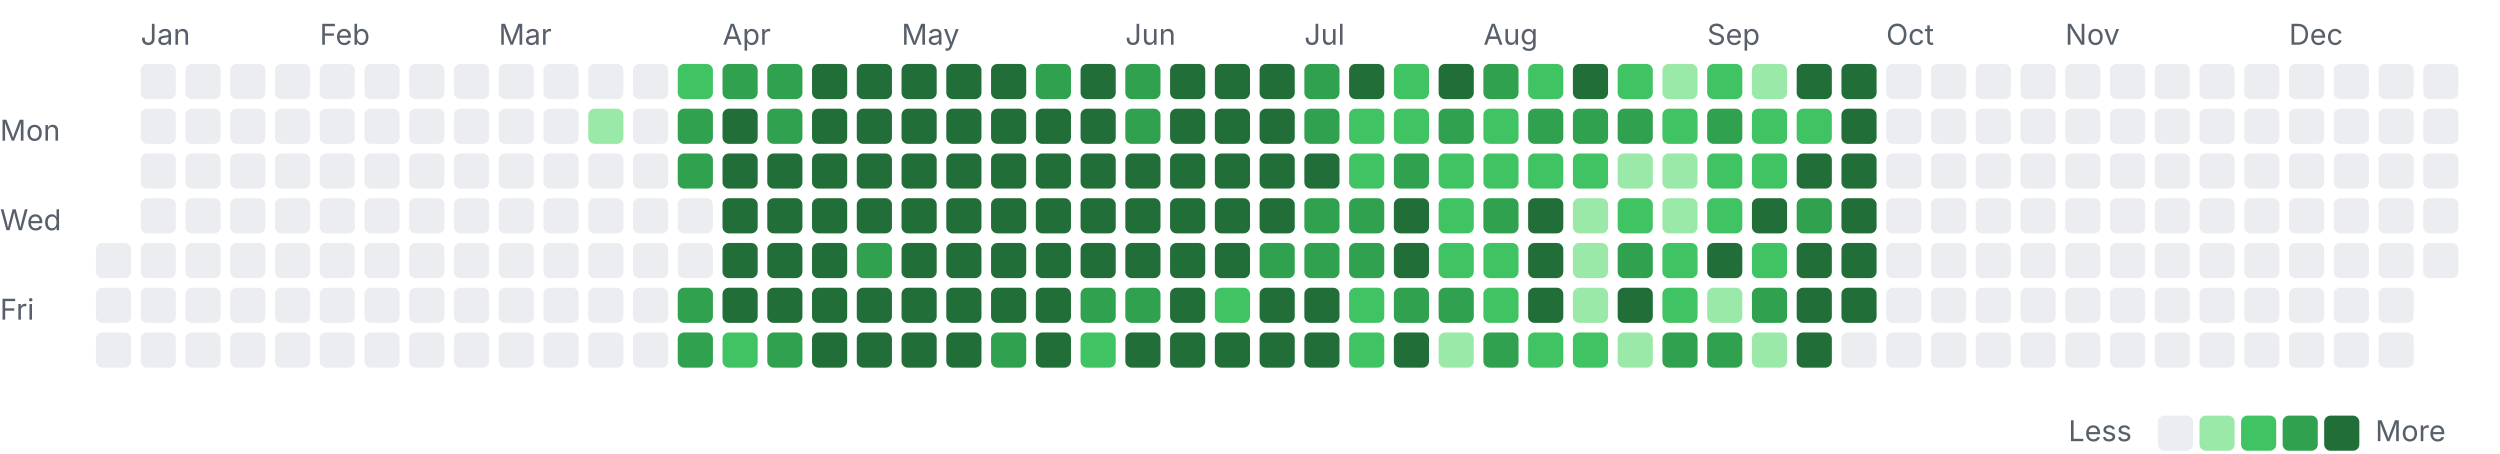
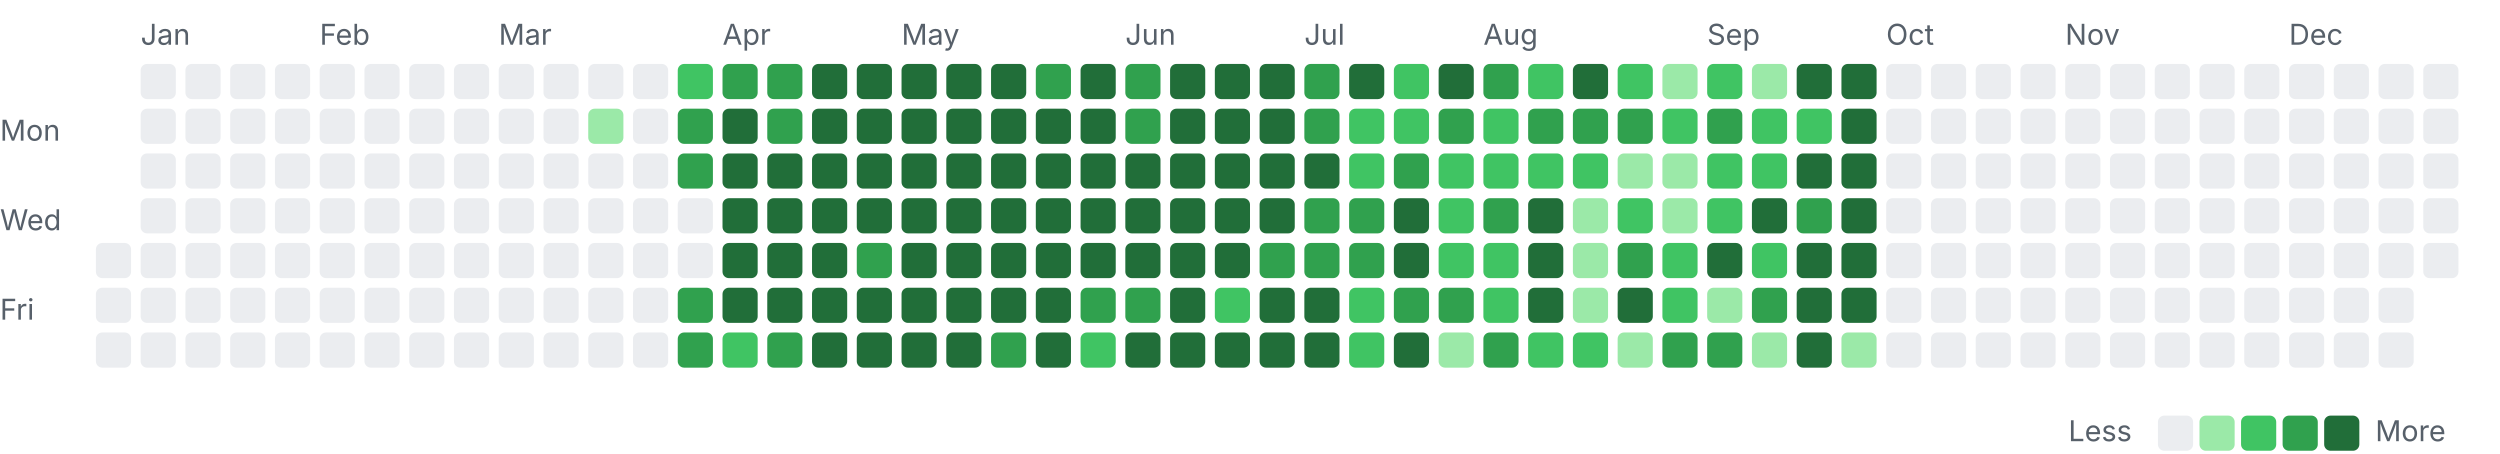
<svg xmlns="http://www.w3.org/2000/svg" width="782" height="142" viewBox="0 0 782 142">
  <style>.l0{fill:#ebedf0}.l1{fill:#9be9a8}.l2{fill:#40c463}.l3{fill:#30a14e}.l4{fill:#216e39} .lbl{fill:#57606a;font:9px -apple-system,Segoe UI,sans-serif}@media(prefers-color-scheme:dark){.l0{fill:#161b22}.l1{fill:#0e4429}.l2{fill:#006d32}.l3{fill:#26a641}.l4{fill:#39d353} .lbl{fill:#8b949e}}</style>
  <text class="lbl" x="44" y="14">Jan</text>
  <text class="lbl" x="100" y="14">Feb</text>
  <text class="lbl" x="156" y="14">Mar</text>
  <text class="lbl" x="226" y="14">Apr</text>
  <text class="lbl" x="282" y="14">May</text>
  <text class="lbl" x="352" y="14">Jun</text>
  <text class="lbl" x="408" y="14">Jul</text>
  <text class="lbl" x="464" y="14">Aug</text>
  <text class="lbl" x="534" y="14">Sep</text>
  <text class="lbl" x="590" y="14">Oct</text>
  <text class="lbl" x="646" y="14">Nov</text>
  <text class="lbl" x="716" y="14">Dec</text>
  <text class="lbl" x="0" y="44">Mon</text>
  <text class="lbl" x="0" y="72">Wed</text>
  <text class="lbl" x="0" y="100">Fri</text>
  <rect class="l0" x="30" y="76" width="11" height="11" rx="2" />
  <rect class="l0" x="30" y="90" width="11" height="11" rx="2" />
  <rect class="l0" x="30" y="104" width="11" height="11" rx="2" />
  <rect class="l0" x="44" y="20" width="11" height="11" rx="2" />
  <rect class="l0" x="44" y="34" width="11" height="11" rx="2" />
  <rect class="l0" x="44" y="48" width="11" height="11" rx="2" />
  <rect class="l0" x="44" y="62" width="11" height="11" rx="2" />
  <rect class="l0" x="44" y="76" width="11" height="11" rx="2" />
  <rect class="l0" x="44" y="90" width="11" height="11" rx="2" />
  <rect class="l0" x="44" y="104" width="11" height="11" rx="2" />
  <rect class="l0" x="58" y="20" width="11" height="11" rx="2" />
  <rect class="l0" x="58" y="34" width="11" height="11" rx="2" />
  <rect class="l0" x="58" y="48" width="11" height="11" rx="2" />
  <rect class="l0" x="58" y="62" width="11" height="11" rx="2" />
  <rect class="l0" x="58" y="76" width="11" height="11" rx="2" />
  <rect class="l0" x="58" y="90" width="11" height="11" rx="2" />
  <rect class="l0" x="58" y="104" width="11" height="11" rx="2" />
  <rect class="l0" x="72" y="20" width="11" height="11" rx="2" />
  <rect class="l0" x="72" y="34" width="11" height="11" rx="2" />
  <rect class="l0" x="72" y="48" width="11" height="11" rx="2" />
  <rect class="l0" x="72" y="62" width="11" height="11" rx="2" />
  <rect class="l0" x="72" y="76" width="11" height="11" rx="2" />
  <rect class="l0" x="72" y="90" width="11" height="11" rx="2" />
  <rect class="l0" x="72" y="104" width="11" height="11" rx="2" />
  <rect class="l0" x="86" y="20" width="11" height="11" rx="2" />
  <rect class="l0" x="86" y="34" width="11" height="11" rx="2" />
  <rect class="l0" x="86" y="48" width="11" height="11" rx="2" />
  <rect class="l0" x="86" y="62" width="11" height="11" rx="2" />
  <rect class="l0" x="86" y="76" width="11" height="11" rx="2" />
  <rect class="l0" x="86" y="90" width="11" height="11" rx="2" />
  <rect class="l0" x="86" y="104" width="11" height="11" rx="2" />
  <rect class="l0" x="100" y="20" width="11" height="11" rx="2" />
  <rect class="l0" x="100" y="34" width="11" height="11" rx="2" />
  <rect class="l0" x="100" y="48" width="11" height="11" rx="2" />
  <rect class="l0" x="100" y="62" width="11" height="11" rx="2" />
  <rect class="l0" x="100" y="76" width="11" height="11" rx="2" />
  <rect class="l0" x="100" y="90" width="11" height="11" rx="2" />
  <rect class="l0" x="100" y="104" width="11" height="11" rx="2" />
  <rect class="l0" x="114" y="20" width="11" height="11" rx="2" />
  <rect class="l0" x="114" y="34" width="11" height="11" rx="2" />
  <rect class="l0" x="114" y="48" width="11" height="11" rx="2" />
  <rect class="l0" x="114" y="62" width="11" height="11" rx="2" />
  <rect class="l0" x="114" y="76" width="11" height="11" rx="2" />
  <rect class="l0" x="114" y="90" width="11" height="11" rx="2" />
  <rect class="l0" x="114" y="104" width="11" height="11" rx="2" />
  <rect class="l0" x="128" y="20" width="11" height="11" rx="2" />
  <rect class="l0" x="128" y="34" width="11" height="11" rx="2" />
  <rect class="l0" x="128" y="48" width="11" height="11" rx="2" />
  <rect class="l0" x="128" y="62" width="11" height="11" rx="2" />
  <rect class="l0" x="128" y="76" width="11" height="11" rx="2" />
  <rect class="l0" x="128" y="90" width="11" height="11" rx="2" />
  <rect class="l0" x="128" y="104" width="11" height="11" rx="2" />
  <rect class="l0" x="142" y="20" width="11" height="11" rx="2" />
  <rect class="l0" x="142" y="34" width="11" height="11" rx="2" />
  <rect class="l0" x="142" y="48" width="11" height="11" rx="2" />
  <rect class="l0" x="142" y="62" width="11" height="11" rx="2" />
  <rect class="l0" x="142" y="76" width="11" height="11" rx="2" />
  <rect class="l0" x="142" y="90" width="11" height="11" rx="2" />
  <rect class="l0" x="142" y="104" width="11" height="11" rx="2" />
  <rect class="l0" x="156" y="20" width="11" height="11" rx="2" />
  <rect class="l0" x="156" y="34" width="11" height="11" rx="2" />
  <rect class="l0" x="156" y="48" width="11" height="11" rx="2" />
  <rect class="l0" x="156" y="62" width="11" height="11" rx="2" />
  <rect class="l0" x="156" y="76" width="11" height="11" rx="2" />
  <rect class="l0" x="156" y="90" width="11" height="11" rx="2" />
  <rect class="l0" x="156" y="104" width="11" height="11" rx="2" />
  <rect class="l0" x="170" y="20" width="11" height="11" rx="2" />
  <rect class="l0" x="170" y="34" width="11" height="11" rx="2" />
  <rect class="l0" x="170" y="48" width="11" height="11" rx="2" />
  <rect class="l0" x="170" y="62" width="11" height="11" rx="2" />
  <rect class="l0" x="170" y="76" width="11" height="11" rx="2" />
  <rect class="l0" x="170" y="90" width="11" height="11" rx="2" />
  <rect class="l0" x="170" y="104" width="11" height="11" rx="2" />
  <rect class="l0" x="184" y="20" width="11" height="11" rx="2" />
  <rect class="l1" x="184" y="34" width="11" height="11" rx="2" />
  <rect class="l0" x="184" y="48" width="11" height="11" rx="2" />
  <rect class="l0" x="184" y="62" width="11" height="11" rx="2" />
  <rect class="l0" x="184" y="76" width="11" height="11" rx="2" />
  <rect class="l0" x="184" y="90" width="11" height="11" rx="2" />
  <rect class="l0" x="184" y="104" width="11" height="11" rx="2" />
  <rect class="l0" x="198" y="20" width="11" height="11" rx="2" />
  <rect class="l0" x="198" y="34" width="11" height="11" rx="2" />
  <rect class="l0" x="198" y="48" width="11" height="11" rx="2" />
  <rect class="l0" x="198" y="62" width="11" height="11" rx="2" />
  <rect class="l0" x="198" y="76" width="11" height="11" rx="2" />
  <rect class="l0" x="198" y="90" width="11" height="11" rx="2" />
  <rect class="l0" x="198" y="104" width="11" height="11" rx="2" />
  <rect class="l2" x="212" y="20" width="11" height="11" rx="2" />
  <rect class="l3" x="212" y="34" width="11" height="11" rx="2" />
  <rect class="l3" x="212" y="48" width="11" height="11" rx="2" />
  <rect class="l0" x="212" y="62" width="11" height="11" rx="2" />
  <rect class="l0" x="212" y="76" width="11" height="11" rx="2" />
  <rect class="l3" x="212" y="90" width="11" height="11" rx="2" />
  <rect class="l3" x="212" y="104" width="11" height="11" rx="2" />
  <rect class="l3" x="226" y="20" width="11" height="11" rx="2" />
  <rect class="l4" x="226" y="34" width="11" height="11" rx="2" />
  <rect class="l4" x="226" y="48" width="11" height="11" rx="2" />
  <rect class="l4" x="226" y="62" width="11" height="11" rx="2" />
  <rect class="l4" x="226" y="76" width="11" height="11" rx="2" />
  <rect class="l4" x="226" y="90" width="11" height="11" rx="2" />
  <rect class="l2" x="226" y="104" width="11" height="11" rx="2" />
  <rect class="l3" x="240" y="20" width="11" height="11" rx="2" />
  <rect class="l3" x="240" y="34" width="11" height="11" rx="2" />
  <rect class="l4" x="240" y="48" width="11" height="11" rx="2" />
  <rect class="l4" x="240" y="62" width="11" height="11" rx="2" />
  <rect class="l4" x="240" y="76" width="11" height="11" rx="2" />
  <rect class="l4" x="240" y="90" width="11" height="11" rx="2" />
  <rect class="l3" x="240" y="104" width="11" height="11" rx="2" />
  <rect class="l4" x="254" y="20" width="11" height="11" rx="2" />
  <rect class="l4" x="254" y="34" width="11" height="11" rx="2" />
  <rect class="l4" x="254" y="48" width="11" height="11" rx="2" />
  <rect class="l4" x="254" y="62" width="11" height="11" rx="2" />
  <rect class="l4" x="254" y="76" width="11" height="11" rx="2" />
  <rect class="l4" x="254" y="90" width="11" height="11" rx="2" />
  <rect class="l4" x="254" y="104" width="11" height="11" rx="2" />
  <rect class="l4" x="268" y="20" width="11" height="11" rx="2" />
  <rect class="l4" x="268" y="34" width="11" height="11" rx="2" />
  <rect class="l4" x="268" y="48" width="11" height="11" rx="2" />
  <rect class="l4" x="268" y="62" width="11" height="11" rx="2" />
  <rect class="l3" x="268" y="76" width="11" height="11" rx="2" />
  <rect class="l4" x="268" y="90" width="11" height="11" rx="2" />
  <rect class="l4" x="268" y="104" width="11" height="11" rx="2" />
  <rect class="l4" x="282" y="20" width="11" height="11" rx="2" />
  <rect class="l4" x="282" y="34" width="11" height="11" rx="2" />
  <rect class="l4" x="282" y="48" width="11" height="11" rx="2" />
  <rect class="l4" x="282" y="62" width="11" height="11" rx="2" />
  <rect class="l4" x="282" y="76" width="11" height="11" rx="2" />
  <rect class="l4" x="282" y="90" width="11" height="11" rx="2" />
  <rect class="l4" x="282" y="104" width="11" height="11" rx="2" />
  <rect class="l4" x="296" y="20" width="11" height="11" rx="2" />
  <rect class="l4" x="296" y="34" width="11" height="11" rx="2" />
  <rect class="l4" x="296" y="48" width="11" height="11" rx="2" />
  <rect class="l4" x="296" y="62" width="11" height="11" rx="2" />
  <rect class="l4" x="296" y="76" width="11" height="11" rx="2" />
  <rect class="l4" x="296" y="90" width="11" height="11" rx="2" />
  <rect class="l4" x="296" y="104" width="11" height="11" rx="2" />
  <rect class="l4" x="310" y="20" width="11" height="11" rx="2" />
  <rect class="l4" x="310" y="34" width="11" height="11" rx="2" />
  <rect class="l4" x="310" y="48" width="11" height="11" rx="2" />
  <rect class="l4" x="310" y="62" width="11" height="11" rx="2" />
  <rect class="l4" x="310" y="76" width="11" height="11" rx="2" />
  <rect class="l4" x="310" y="90" width="11" height="11" rx="2" />
  <rect class="l3" x="310" y="104" width="11" height="11" rx="2" />
  <rect class="l3" x="324" y="20" width="11" height="11" rx="2" />
  <rect class="l4" x="324" y="34" width="11" height="11" rx="2" />
  <rect class="l4" x="324" y="48" width="11" height="11" rx="2" />
  <rect class="l4" x="324" y="62" width="11" height="11" rx="2" />
  <rect class="l4" x="324" y="76" width="11" height="11" rx="2" />
  <rect class="l4" x="324" y="90" width="11" height="11" rx="2" />
  <rect class="l4" x="324" y="104" width="11" height="11" rx="2" />
  <rect class="l4" x="338" y="20" width="11" height="11" rx="2" />
  <rect class="l4" x="338" y="34" width="11" height="11" rx="2" />
  <rect class="l4" x="338" y="48" width="11" height="11" rx="2" />
  <rect class="l4" x="338" y="62" width="11" height="11" rx="2" />
  <rect class="l4" x="338" y="76" width="11" height="11" rx="2" />
  <rect class="l3" x="338" y="90" width="11" height="11" rx="2" />
  <rect class="l2" x="338" y="104" width="11" height="11" rx="2" />
  <rect class="l3" x="352" y="20" width="11" height="11" rx="2" />
  <rect class="l3" x="352" y="34" width="11" height="11" rx="2" />
  <rect class="l4" x="352" y="48" width="11" height="11" rx="2" />
  <rect class="l4" x="352" y="62" width="11" height="11" rx="2" />
  <rect class="l4" x="352" y="76" width="11" height="11" rx="2" />
  <rect class="l3" x="352" y="90" width="11" height="11" rx="2" />
  <rect class="l4" x="352" y="104" width="11" height="11" rx="2" />
  <rect class="l4" x="366" y="20" width="11" height="11" rx="2" />
  <rect class="l4" x="366" y="34" width="11" height="11" rx="2" />
  <rect class="l4" x="366" y="48" width="11" height="11" rx="2" />
  <rect class="l4" x="366" y="62" width="11" height="11" rx="2" />
  <rect class="l4" x="366" y="76" width="11" height="11" rx="2" />
  <rect class="l4" x="366" y="90" width="11" height="11" rx="2" />
  <rect class="l4" x="366" y="104" width="11" height="11" rx="2" />
  <rect class="l4" x="380" y="20" width="11" height="11" rx="2" />
  <rect class="l4" x="380" y="34" width="11" height="11" rx="2" />
  <rect class="l4" x="380" y="48" width="11" height="11" rx="2" />
  <rect class="l4" x="380" y="62" width="11" height="11" rx="2" />
  <rect class="l4" x="380" y="76" width="11" height="11" rx="2" />
  <rect class="l2" x="380" y="90" width="11" height="11" rx="2" />
  <rect class="l4" x="380" y="104" width="11" height="11" rx="2" />
  <rect class="l4" x="394" y="20" width="11" height="11" rx="2" />
  <rect class="l4" x="394" y="34" width="11" height="11" rx="2" />
  <rect class="l4" x="394" y="48" width="11" height="11" rx="2" />
  <rect class="l4" x="394" y="62" width="11" height="11" rx="2" />
  <rect class="l3" x="394" y="76" width="11" height="11" rx="2" />
  <rect class="l4" x="394" y="90" width="11" height="11" rx="2" />
  <rect class="l4" x="394" y="104" width="11" height="11" rx="2" />
  <rect class="l3" x="408" y="20" width="11" height="11" rx="2" />
  <rect class="l3" x="408" y="34" width="11" height="11" rx="2" />
  <rect class="l4" x="408" y="48" width="11" height="11" rx="2" />
  <rect class="l3" x="408" y="62" width="11" height="11" rx="2" />
  <rect class="l3" x="408" y="76" width="11" height="11" rx="2" />
  <rect class="l4" x="408" y="90" width="11" height="11" rx="2" />
  <rect class="l4" x="408" y="104" width="11" height="11" rx="2" />
  <rect class="l4" x="422" y="20" width="11" height="11" rx="2" />
  <rect class="l2" x="422" y="34" width="11" height="11" rx="2" />
  <rect class="l2" x="422" y="48" width="11" height="11" rx="2" />
  <rect class="l3" x="422" y="62" width="11" height="11" rx="2" />
  <rect class="l3" x="422" y="76" width="11" height="11" rx="2" />
  <rect class="l2" x="422" y="90" width="11" height="11" rx="2" />
  <rect class="l2" x="422" y="104" width="11" height="11" rx="2" />
  <rect class="l2" x="436" y="20" width="11" height="11" rx="2" />
  <rect class="l2" x="436" y="34" width="11" height="11" rx="2" />
  <rect class="l3" x="436" y="48" width="11" height="11" rx="2" />
  <rect class="l4" x="436" y="62" width="11" height="11" rx="2" />
  <rect class="l4" x="436" y="76" width="11" height="11" rx="2" />
  <rect class="l3" x="436" y="90" width="11" height="11" rx="2" />
  <rect class="l4" x="436" y="104" width="11" height="11" rx="2" />
  <rect class="l4" x="450" y="20" width="11" height="11" rx="2" />
  <rect class="l3" x="450" y="34" width="11" height="11" rx="2" />
  <rect class="l2" x="450" y="48" width="11" height="11" rx="2" />
  <rect class="l2" x="450" y="62" width="11" height="11" rx="2" />
  <rect class="l2" x="450" y="76" width="11" height="11" rx="2" />
  <rect class="l3" x="450" y="90" width="11" height="11" rx="2" />
  <rect class="l1" x="450" y="104" width="11" height="11" rx="2" />
  <rect class="l3" x="464" y="20" width="11" height="11" rx="2" />
  <rect class="l2" x="464" y="34" width="11" height="11" rx="2" />
  <rect class="l2" x="464" y="48" width="11" height="11" rx="2" />
  <rect class="l3" x="464" y="62" width="11" height="11" rx="2" />
  <rect class="l2" x="464" y="76" width="11" height="11" rx="2" />
  <rect class="l2" x="464" y="90" width="11" height="11" rx="2" />
  <rect class="l3" x="464" y="104" width="11" height="11" rx="2" />
  <rect class="l2" x="478" y="20" width="11" height="11" rx="2" />
  <rect class="l3" x="478" y="34" width="11" height="11" rx="2" />
  <rect class="l2" x="478" y="48" width="11" height="11" rx="2" />
  <rect class="l4" x="478" y="62" width="11" height="11" rx="2" />
  <rect class="l4" x="478" y="76" width="11" height="11" rx="2" />
  <rect class="l4" x="478" y="90" width="11" height="11" rx="2" />
  <rect class="l2" x="478" y="104" width="11" height="11" rx="2" />
  <rect class="l4" x="492" y="20" width="11" height="11" rx="2" />
  <rect class="l3" x="492" y="34" width="11" height="11" rx="2" />
  <rect class="l2" x="492" y="48" width="11" height="11" rx="2" />
  <rect class="l1" x="492" y="62" width="11" height="11" rx="2" />
  <rect class="l1" x="492" y="76" width="11" height="11" rx="2" />
  <rect class="l1" x="492" y="90" width="11" height="11" rx="2" />
  <rect class="l2" x="492" y="104" width="11" height="11" rx="2" />
  <rect class="l2" x="506" y="20" width="11" height="11" rx="2" />
  <rect class="l3" x="506" y="34" width="11" height="11" rx="2" />
  <rect class="l1" x="506" y="48" width="11" height="11" rx="2" />
  <rect class="l2" x="506" y="62" width="11" height="11" rx="2" />
  <rect class="l3" x="506" y="76" width="11" height="11" rx="2" />
  <rect class="l4" x="506" y="90" width="11" height="11" rx="2" />
  <rect class="l1" x="506" y="104" width="11" height="11" rx="2" />
  <rect class="l1" x="520" y="20" width="11" height="11" rx="2" />
  <rect class="l2" x="520" y="34" width="11" height="11" rx="2" />
  <rect class="l1" x="520" y="48" width="11" height="11" rx="2" />
  <rect class="l1" x="520" y="62" width="11" height="11" rx="2" />
  <rect class="l2" x="520" y="76" width="11" height="11" rx="2" />
  <rect class="l2" x="520" y="90" width="11" height="11" rx="2" />
  <rect class="l3" x="520" y="104" width="11" height="11" rx="2" />
  <rect class="l2" x="534" y="20" width="11" height="11" rx="2" />
  <rect class="l3" x="534" y="34" width="11" height="11" rx="2" />
  <rect class="l2" x="534" y="48" width="11" height="11" rx="2" />
  <rect class="l2" x="534" y="62" width="11" height="11" rx="2" />
  <rect class="l4" x="534" y="76" width="11" height="11" rx="2" />
  <rect class="l1" x="534" y="90" width="11" height="11" rx="2" />
  <rect class="l3" x="534" y="104" width="11" height="11" rx="2" />
  <rect class="l1" x="548" y="20" width="11" height="11" rx="2" />
  <rect class="l2" x="548" y="34" width="11" height="11" rx="2" />
  <rect class="l2" x="548" y="48" width="11" height="11" rx="2" />
  <rect class="l4" x="548" y="62" width="11" height="11" rx="2" />
  <rect class="l2" x="548" y="76" width="11" height="11" rx="2" />
  <rect class="l3" x="548" y="90" width="11" height="11" rx="2" />
  <rect class="l1" x="548" y="104" width="11" height="11" rx="2" />
  <rect class="l4" x="562" y="20" width="11" height="11" rx="2" />
  <rect class="l2" x="562" y="34" width="11" height="11" rx="2" />
  <rect class="l4" x="562" y="48" width="11" height="11" rx="2" />
  <rect class="l3" x="562" y="62" width="11" height="11" rx="2" />
  <rect class="l4" x="562" y="76" width="11" height="11" rx="2" />
  <rect class="l4" x="562" y="90" width="11" height="11" rx="2" />
  <rect class="l4" x="562" y="104" width="11" height="11" rx="2" />
  <rect class="l4" x="576" y="20" width="11" height="11" rx="2" />
  <rect class="l4" x="576" y="34" width="11" height="11" rx="2" />
  <rect class="l4" x="576" y="48" width="11" height="11" rx="2" />
  <rect class="l4" x="576" y="62" width="11" height="11" rx="2" />
  <rect class="l4" x="576" y="76" width="11" height="11" rx="2" />
  <rect class="l4" x="576" y="90" width="11" height="11" rx="2" />
-   <rect class="l0" x="576" y="104" width="11" height="11" rx="2" />
+   <rect class="l1" x="576" y="104" width="11" height="11" rx="2" />
  <rect class="l0" x="590" y="20" width="11" height="11" rx="2" />
  <rect class="l0" x="590" y="34" width="11" height="11" rx="2" />
  <rect class="l0" x="590" y="48" width="11" height="11" rx="2" />
  <rect class="l0" x="590" y="62" width="11" height="11" rx="2" />
  <rect class="l0" x="590" y="76" width="11" height="11" rx="2" />
  <rect class="l0" x="590" y="90" width="11" height="11" rx="2" />
  <rect class="l0" x="590" y="104" width="11" height="11" rx="2" />
  <rect class="l0" x="604" y="20" width="11" height="11" rx="2" />
  <rect class="l0" x="604" y="34" width="11" height="11" rx="2" />
  <rect class="l0" x="604" y="48" width="11" height="11" rx="2" />
  <rect class="l0" x="604" y="62" width="11" height="11" rx="2" />
  <rect class="l0" x="604" y="76" width="11" height="11" rx="2" />
  <rect class="l0" x="604" y="90" width="11" height="11" rx="2" />
  <rect class="l0" x="604" y="104" width="11" height="11" rx="2" />
  <rect class="l0" x="618" y="20" width="11" height="11" rx="2" />
  <rect class="l0" x="618" y="34" width="11" height="11" rx="2" />
  <rect class="l0" x="618" y="48" width="11" height="11" rx="2" />
  <rect class="l0" x="618" y="62" width="11" height="11" rx="2" />
  <rect class="l0" x="618" y="76" width="11" height="11" rx="2" />
  <rect class="l0" x="618" y="90" width="11" height="11" rx="2" />
  <rect class="l0" x="618" y="104" width="11" height="11" rx="2" />
  <rect class="l0" x="632" y="20" width="11" height="11" rx="2" />
  <rect class="l0" x="632" y="34" width="11" height="11" rx="2" />
  <rect class="l0" x="632" y="48" width="11" height="11" rx="2" />
  <rect class="l0" x="632" y="62" width="11" height="11" rx="2" />
  <rect class="l0" x="632" y="76" width="11" height="11" rx="2" />
  <rect class="l0" x="632" y="90" width="11" height="11" rx="2" />
  <rect class="l0" x="632" y="104" width="11" height="11" rx="2" />
  <rect class="l0" x="646" y="20" width="11" height="11" rx="2" />
  <rect class="l0" x="646" y="34" width="11" height="11" rx="2" />
  <rect class="l0" x="646" y="48" width="11" height="11" rx="2" />
  <rect class="l0" x="646" y="62" width="11" height="11" rx="2" />
  <rect class="l0" x="646" y="76" width="11" height="11" rx="2" />
  <rect class="l0" x="646" y="90" width="11" height="11" rx="2" />
  <rect class="l0" x="646" y="104" width="11" height="11" rx="2" />
  <rect class="l0" x="660" y="20" width="11" height="11" rx="2" />
  <rect class="l0" x="660" y="34" width="11" height="11" rx="2" />
  <rect class="l0" x="660" y="48" width="11" height="11" rx="2" />
  <rect class="l0" x="660" y="62" width="11" height="11" rx="2" />
  <rect class="l0" x="660" y="76" width="11" height="11" rx="2" />
  <rect class="l0" x="660" y="90" width="11" height="11" rx="2" />
  <rect class="l0" x="660" y="104" width="11" height="11" rx="2" />
  <rect class="l0" x="674" y="20" width="11" height="11" rx="2" />
  <rect class="l0" x="674" y="34" width="11" height="11" rx="2" />
  <rect class="l0" x="674" y="48" width="11" height="11" rx="2" />
  <rect class="l0" x="674" y="62" width="11" height="11" rx="2" />
  <rect class="l0" x="674" y="76" width="11" height="11" rx="2" />
  <rect class="l0" x="674" y="90" width="11" height="11" rx="2" />
  <rect class="l0" x="674" y="104" width="11" height="11" rx="2" />
  <rect class="l0" x="688" y="20" width="11" height="11" rx="2" />
  <rect class="l0" x="688" y="34" width="11" height="11" rx="2" />
  <rect class="l0" x="688" y="48" width="11" height="11" rx="2" />
  <rect class="l0" x="688" y="62" width="11" height="11" rx="2" />
  <rect class="l0" x="688" y="76" width="11" height="11" rx="2" />
  <rect class="l0" x="688" y="90" width="11" height="11" rx="2" />
  <rect class="l0" x="688" y="104" width="11" height="11" rx="2" />
  <rect class="l0" x="702" y="20" width="11" height="11" rx="2" />
  <rect class="l0" x="702" y="34" width="11" height="11" rx="2" />
  <rect class="l0" x="702" y="48" width="11" height="11" rx="2" />
  <rect class="l0" x="702" y="62" width="11" height="11" rx="2" />
  <rect class="l0" x="702" y="76" width="11" height="11" rx="2" />
  <rect class="l0" x="702" y="90" width="11" height="11" rx="2" />
  <rect class="l0" x="702" y="104" width="11" height="11" rx="2" />
  <rect class="l0" x="716" y="20" width="11" height="11" rx="2" />
  <rect class="l0" x="716" y="34" width="11" height="11" rx="2" />
  <rect class="l0" x="716" y="48" width="11" height="11" rx="2" />
  <rect class="l0" x="716" y="62" width="11" height="11" rx="2" />
  <rect class="l0" x="716" y="76" width="11" height="11" rx="2" />
  <rect class="l0" x="716" y="90" width="11" height="11" rx="2" />
  <rect class="l0" x="716" y="104" width="11" height="11" rx="2" />
  <rect class="l0" x="730" y="20" width="11" height="11" rx="2" />
  <rect class="l0" x="730" y="34" width="11" height="11" rx="2" />
  <rect class="l0" x="730" y="48" width="11" height="11" rx="2" />
  <rect class="l0" x="730" y="62" width="11" height="11" rx="2" />
  <rect class="l0" x="730" y="76" width="11" height="11" rx="2" />
  <rect class="l0" x="730" y="90" width="11" height="11" rx="2" />
  <rect class="l0" x="730" y="104" width="11" height="11" rx="2" />
  <rect class="l0" x="744" y="20" width="11" height="11" rx="2" />
  <rect class="l0" x="744" y="34" width="11" height="11" rx="2" />
  <rect class="l0" x="744" y="48" width="11" height="11" rx="2" />
  <rect class="l0" x="744" y="62" width="11" height="11" rx="2" />
  <rect class="l0" x="744" y="76" width="11" height="11" rx="2" />
  <rect class="l0" x="744" y="90" width="11" height="11" rx="2" />
  <rect class="l0" x="744" y="104" width="11" height="11" rx="2" />
  <rect class="l0" x="758" y="20" width="11" height="11" rx="2" />
  <rect class="l0" x="758" y="34" width="11" height="11" rx="2" />
  <rect class="l0" x="758" y="48" width="11" height="11" rx="2" />
  <rect class="l0" x="758" y="62" width="11" height="11" rx="2" />
  <rect class="l0" x="758" y="76" width="11" height="11" rx="2" />
  <text class="lbl" x="647" y="138">Less</text>
  <rect class="l0" x="675" y="130" width="11" height="11" rx="2" />
  <rect class="l1" x="688" y="130" width="11" height="11" rx="2" />
  <rect class="l2" x="701" y="130" width="11" height="11" rx="2" />
  <rect class="l3" x="714" y="130" width="11" height="11" rx="2" />
  <rect class="l4" x="727" y="130" width="11" height="11" rx="2" />
  <text class="lbl" x="743" y="138">More</text>
</svg>
